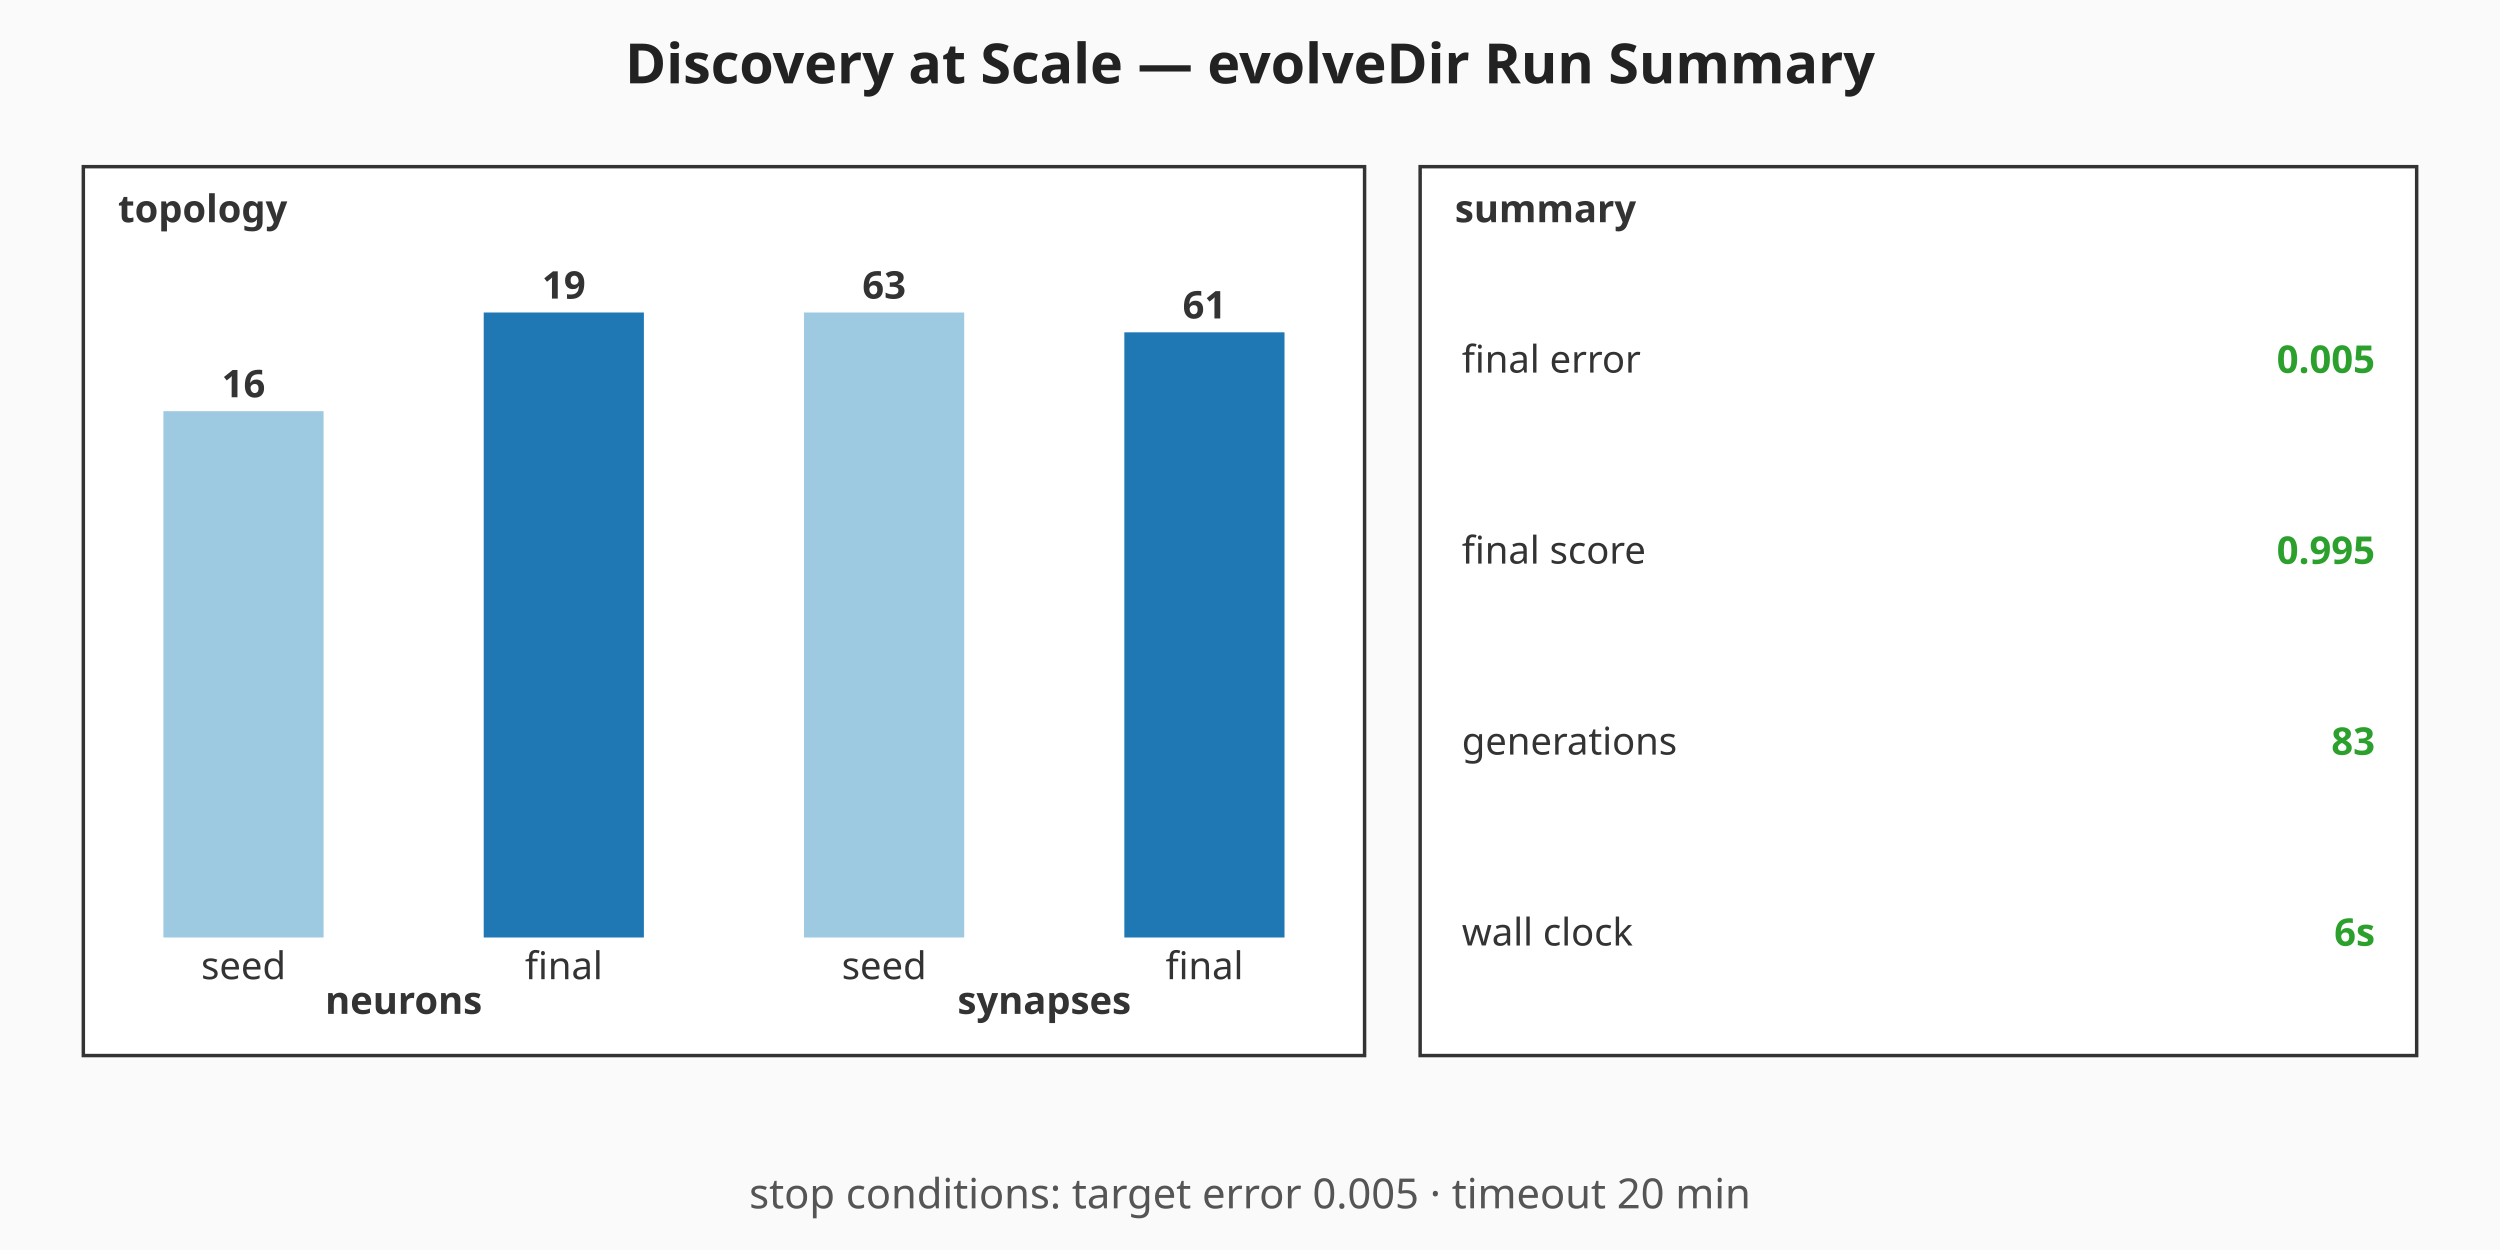
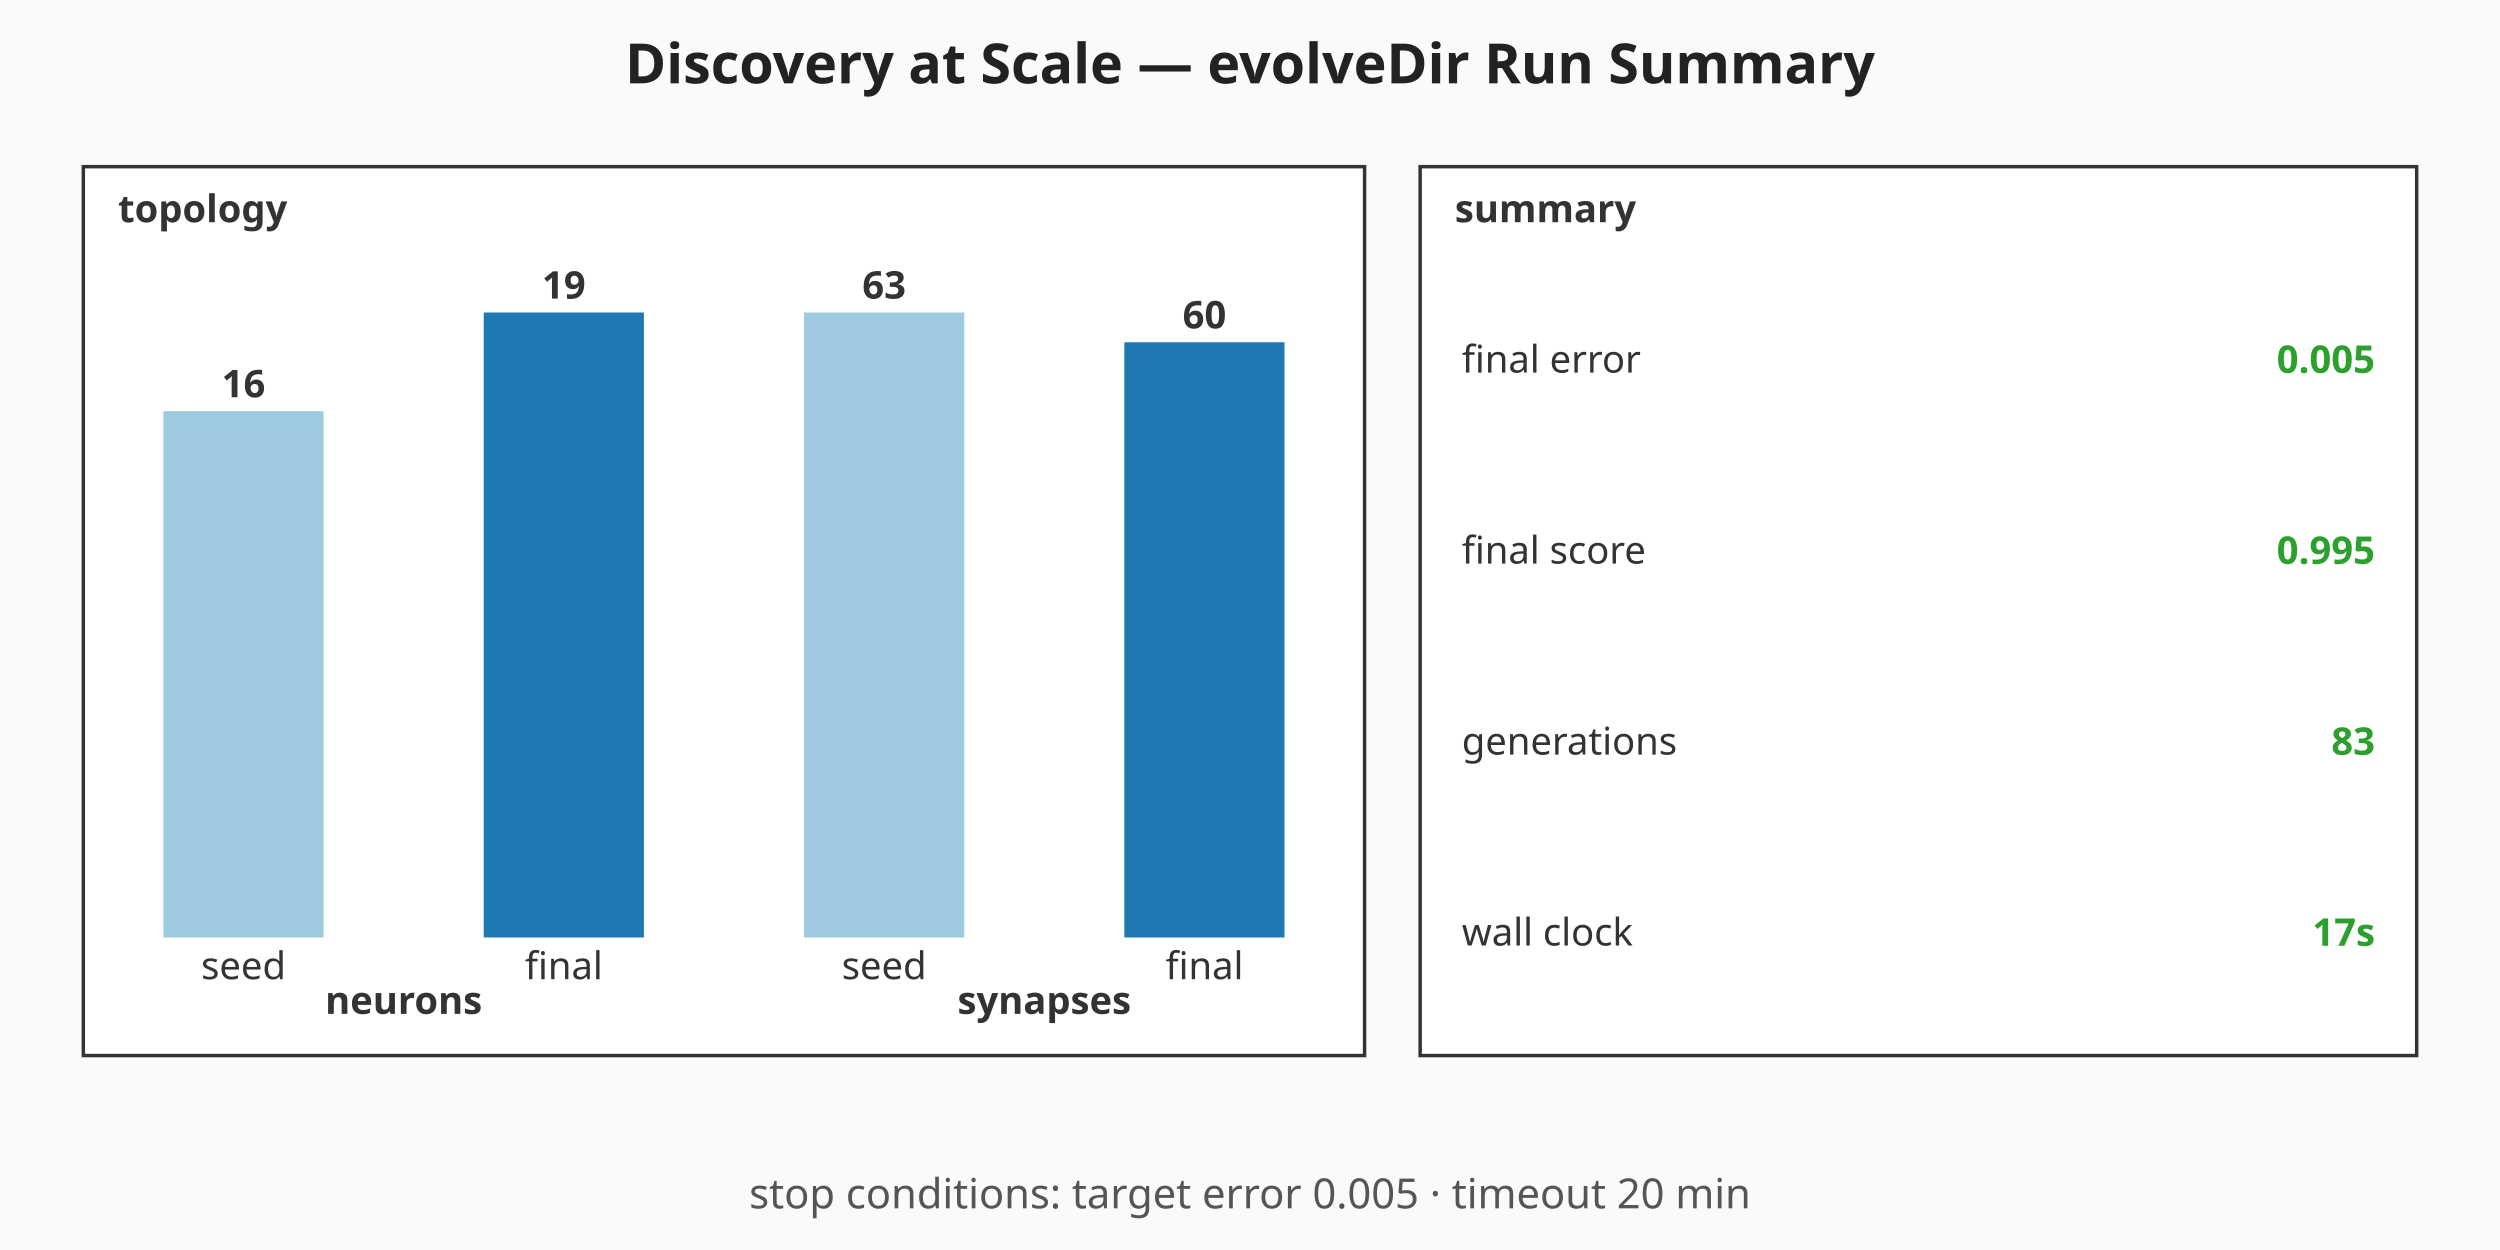
<svg xmlns="http://www.w3.org/2000/svg" viewBox="0 0 720 360" width="720" height="360" role="img" aria-label="Discovery at Scale — evolveDir Run Summary summary chart">
  <rect width="720" height="360" fill="#fafafa" />
  <text x="360" y="24" text-anchor="middle" font-family="sans-serif" font-size="16" font-weight="bold" fill="#222">Discovery at Scale — evolveDir Run Summary</text>
  <g class="topology" font-family="sans-serif" font-size="11" fill="#333">
    <rect x="24" y="48" width="369" height="256" fill="#ffffff" stroke="#333" stroke-width="1" />
    <text x="34" y="64" font-weight="bold">topology</text>
    <rect class="topo-bar topo-bar-seed-neurons" x="47.06" y="118.42" width="46.13" height="151.58" fill="#9ecae1" />
    <text x="70.13" y="114.42" text-anchor="middle" font-weight="bold">16</text>
    <text x="70.13" y="282" text-anchor="middle">seed</text>
    <rect class="topo-bar topo-bar-final-neurons" x="139.31" y="90" width="46.13" height="180" fill="#1f77b4" />
    <text x="162.38" y="86" text-anchor="middle" font-weight="bold">19</text>
    <text x="162.38" y="282" text-anchor="middle">final</text>
    <text x="116.25" y="292" text-anchor="middle" font-weight="bold">neurons</text>
    <rect class="topo-bar topo-bar-seed-synapses" x="231.56" y="90" width="46.13" height="180" fill="#9ecae1" />
    <text x="254.63" y="86" text-anchor="middle" font-weight="bold">63</text>
    <text x="254.63" y="282" text-anchor="middle">seed</text>
-     <rect class="topo-bar topo-bar-final-synapses" x="323.81" y="95.71" width="46.13" height="174.29" fill="#1f77b4" />
-     <text x="346.88" y="91.71" text-anchor="middle" font-weight="bold">61</text>
+     <rect class="topo-bar topo-bar-final-synapses" x="323.81" y="98.57" width="46.13" height="171.43" fill="#1f77b4" />
+     <text x="346.88" y="94.57" text-anchor="middle" font-weight="bold">60</text>
    <text x="346.88" y="282" text-anchor="middle">final</text>
    <text x="300.75" y="292" text-anchor="middle" font-weight="bold">synapses</text>
  </g>
  <g class="callouts" font-family="sans-serif" font-size="11" fill="#333">
    <rect x="409" y="48" width="287" height="256" fill="#ffffff" stroke="#333" stroke-width="1" />
    <text x="419" y="64" font-weight="bold">summary</text>
    <text class="callout-label" x="421" y="103.5" dominant-baseline="middle">final error</text>
    <text class="callout-value" x="684" y="103.5" text-anchor="end" dominant-baseline="middle" font-weight="bold" fill="#2ca02c">0.005</text>
    <text class="callout-label" x="421" y="158.5" dominant-baseline="middle">final score</text>
    <text class="callout-value" x="684" y="158.5" text-anchor="end" dominant-baseline="middle" font-weight="bold" fill="#2ca02c">0.995</text>
    <text class="callout-label" x="421" y="213.5" dominant-baseline="middle">generations</text>
    <text class="callout-value" x="684" y="213.5" text-anchor="end" dominant-baseline="middle" font-weight="bold" fill="#2ca02c">83</text>
    <text class="callout-label" x="421" y="268.5" dominant-baseline="middle">wall clock</text>
-     <text class="callout-value" x="684" y="268.5" text-anchor="end" dominant-baseline="middle" font-weight="bold" fill="#2ca02c">6s</text>
+     <text class="callout-value" x="684" y="268.5" text-anchor="end" dominant-baseline="middle" font-weight="bold" fill="#2ca02c">17s</text>
  </g>
  <g class="caption" font-family="sans-serif" font-size="12" fill="#555">
    <text x="360" y="348" text-anchor="middle">stop conditions: target error 0.005 · timeout 20 min</text>
  </g>
</svg>
